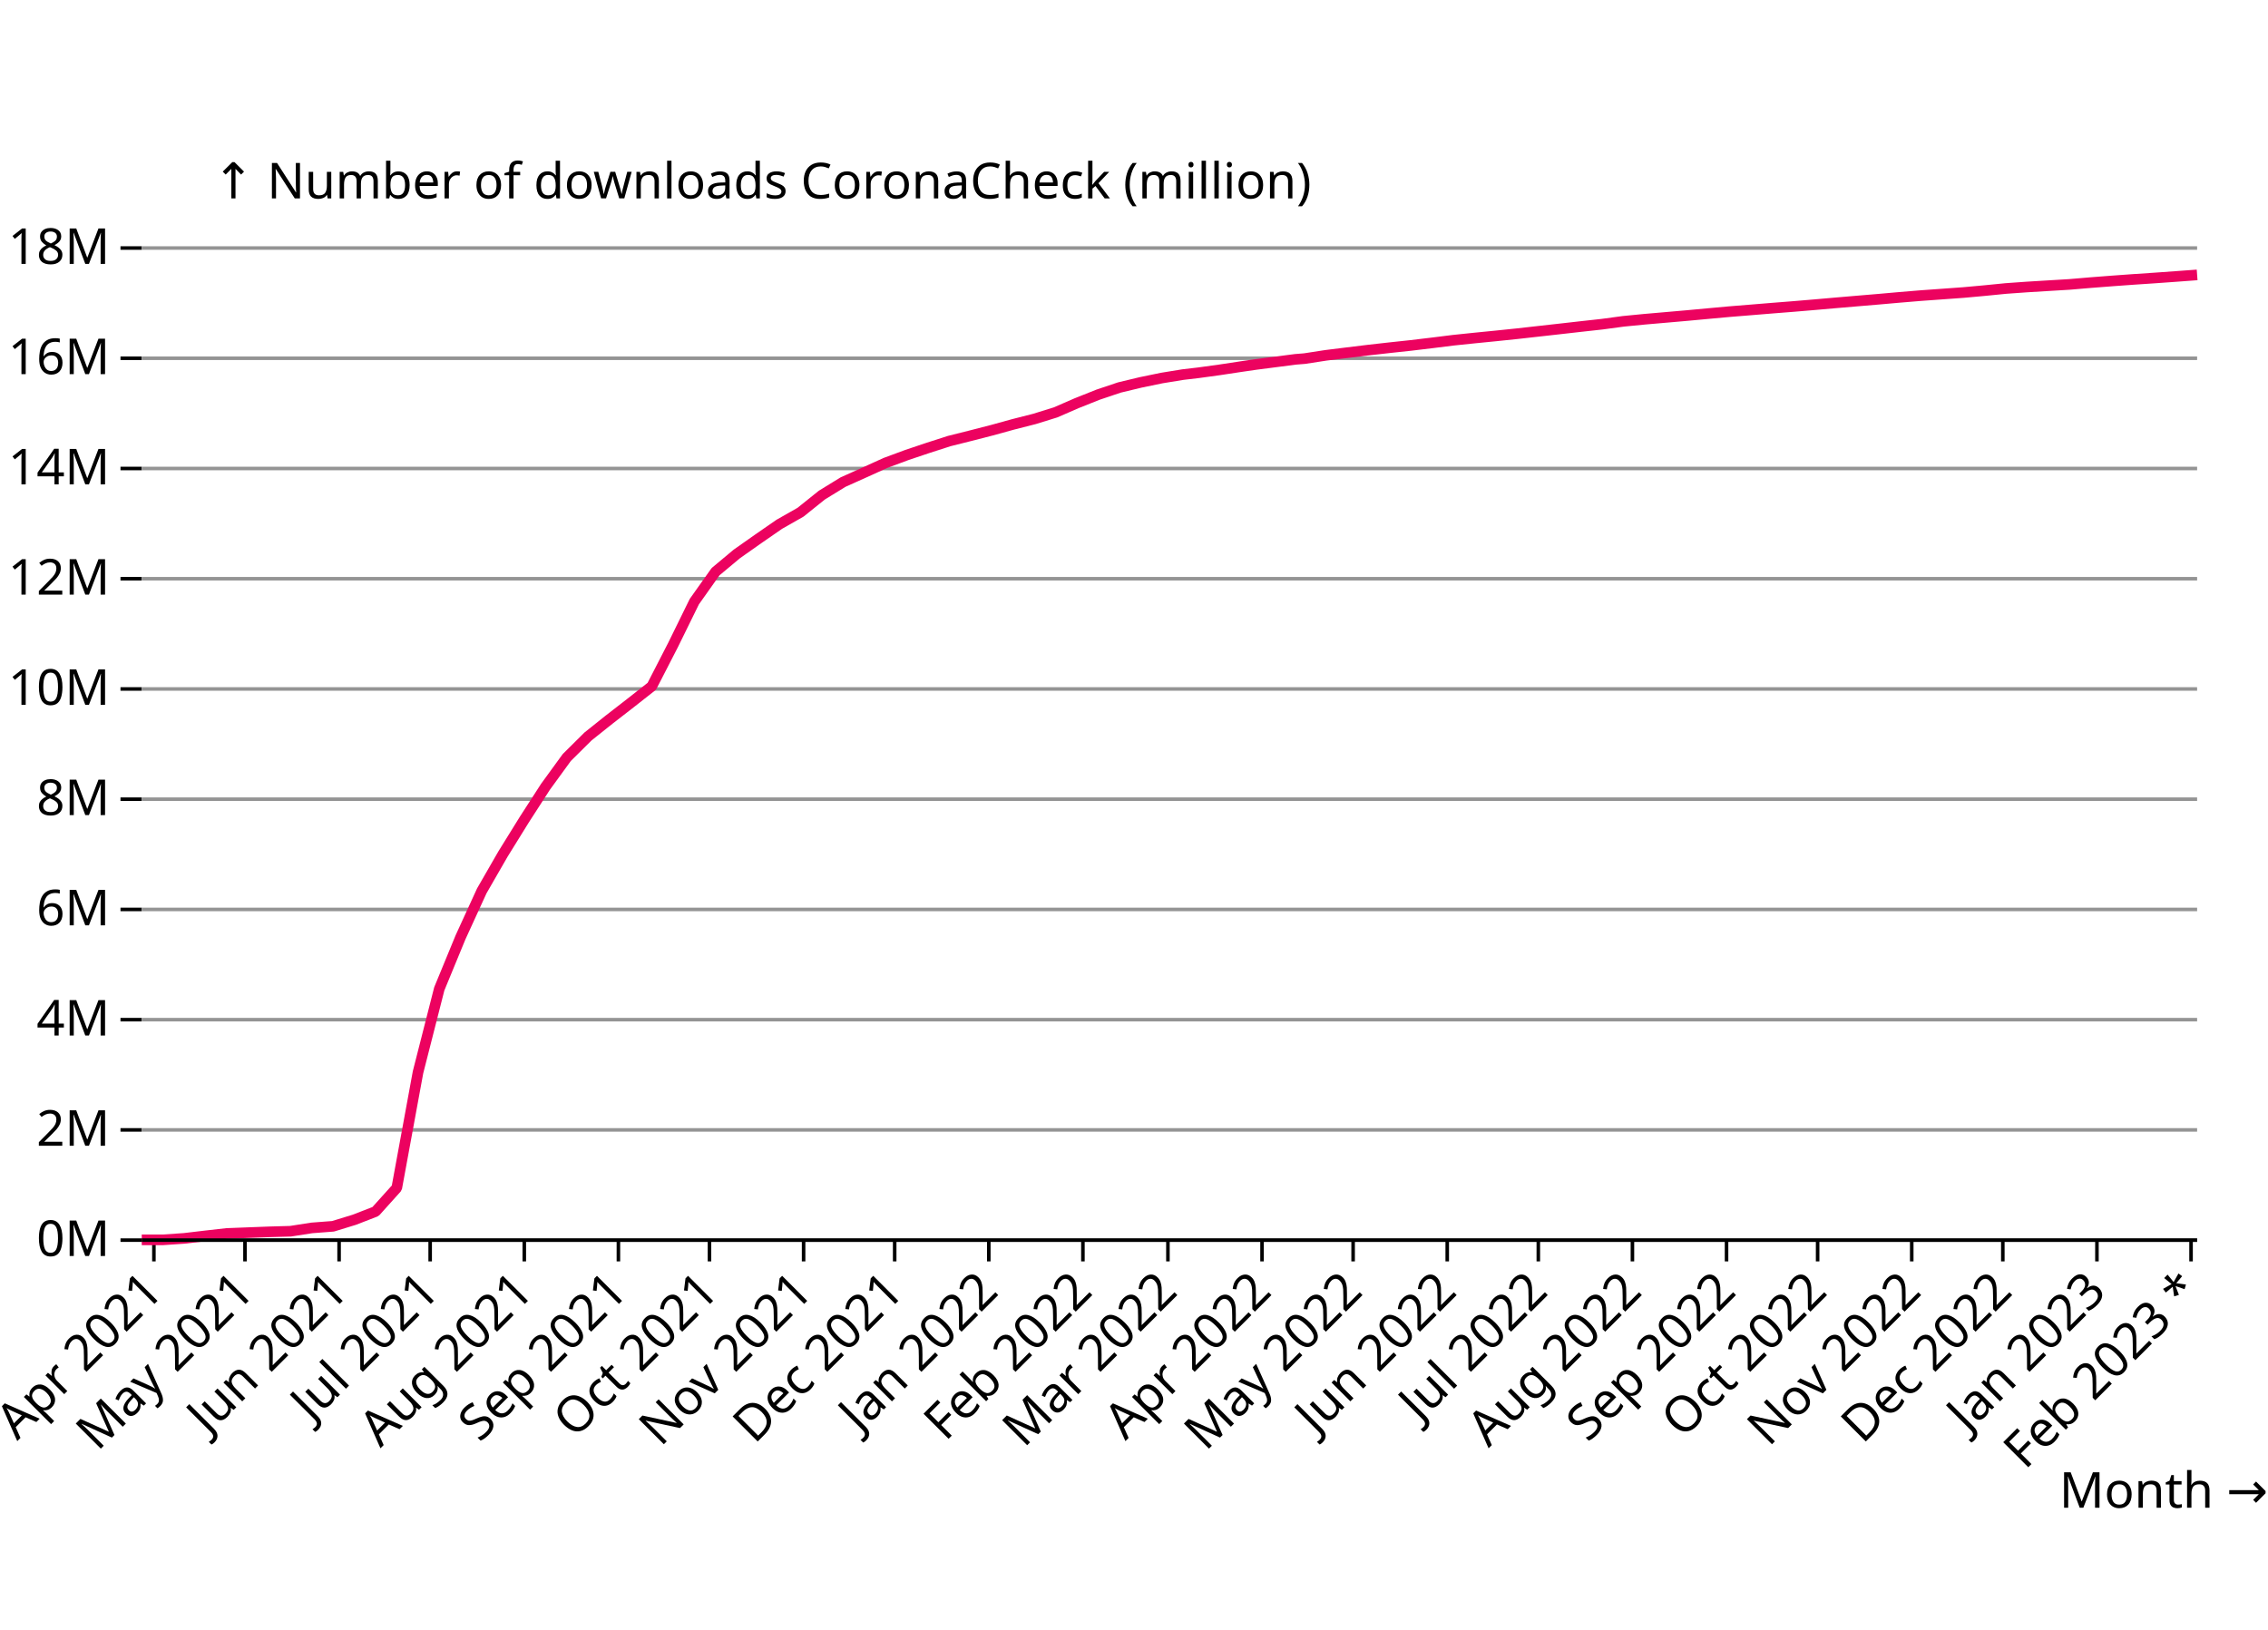
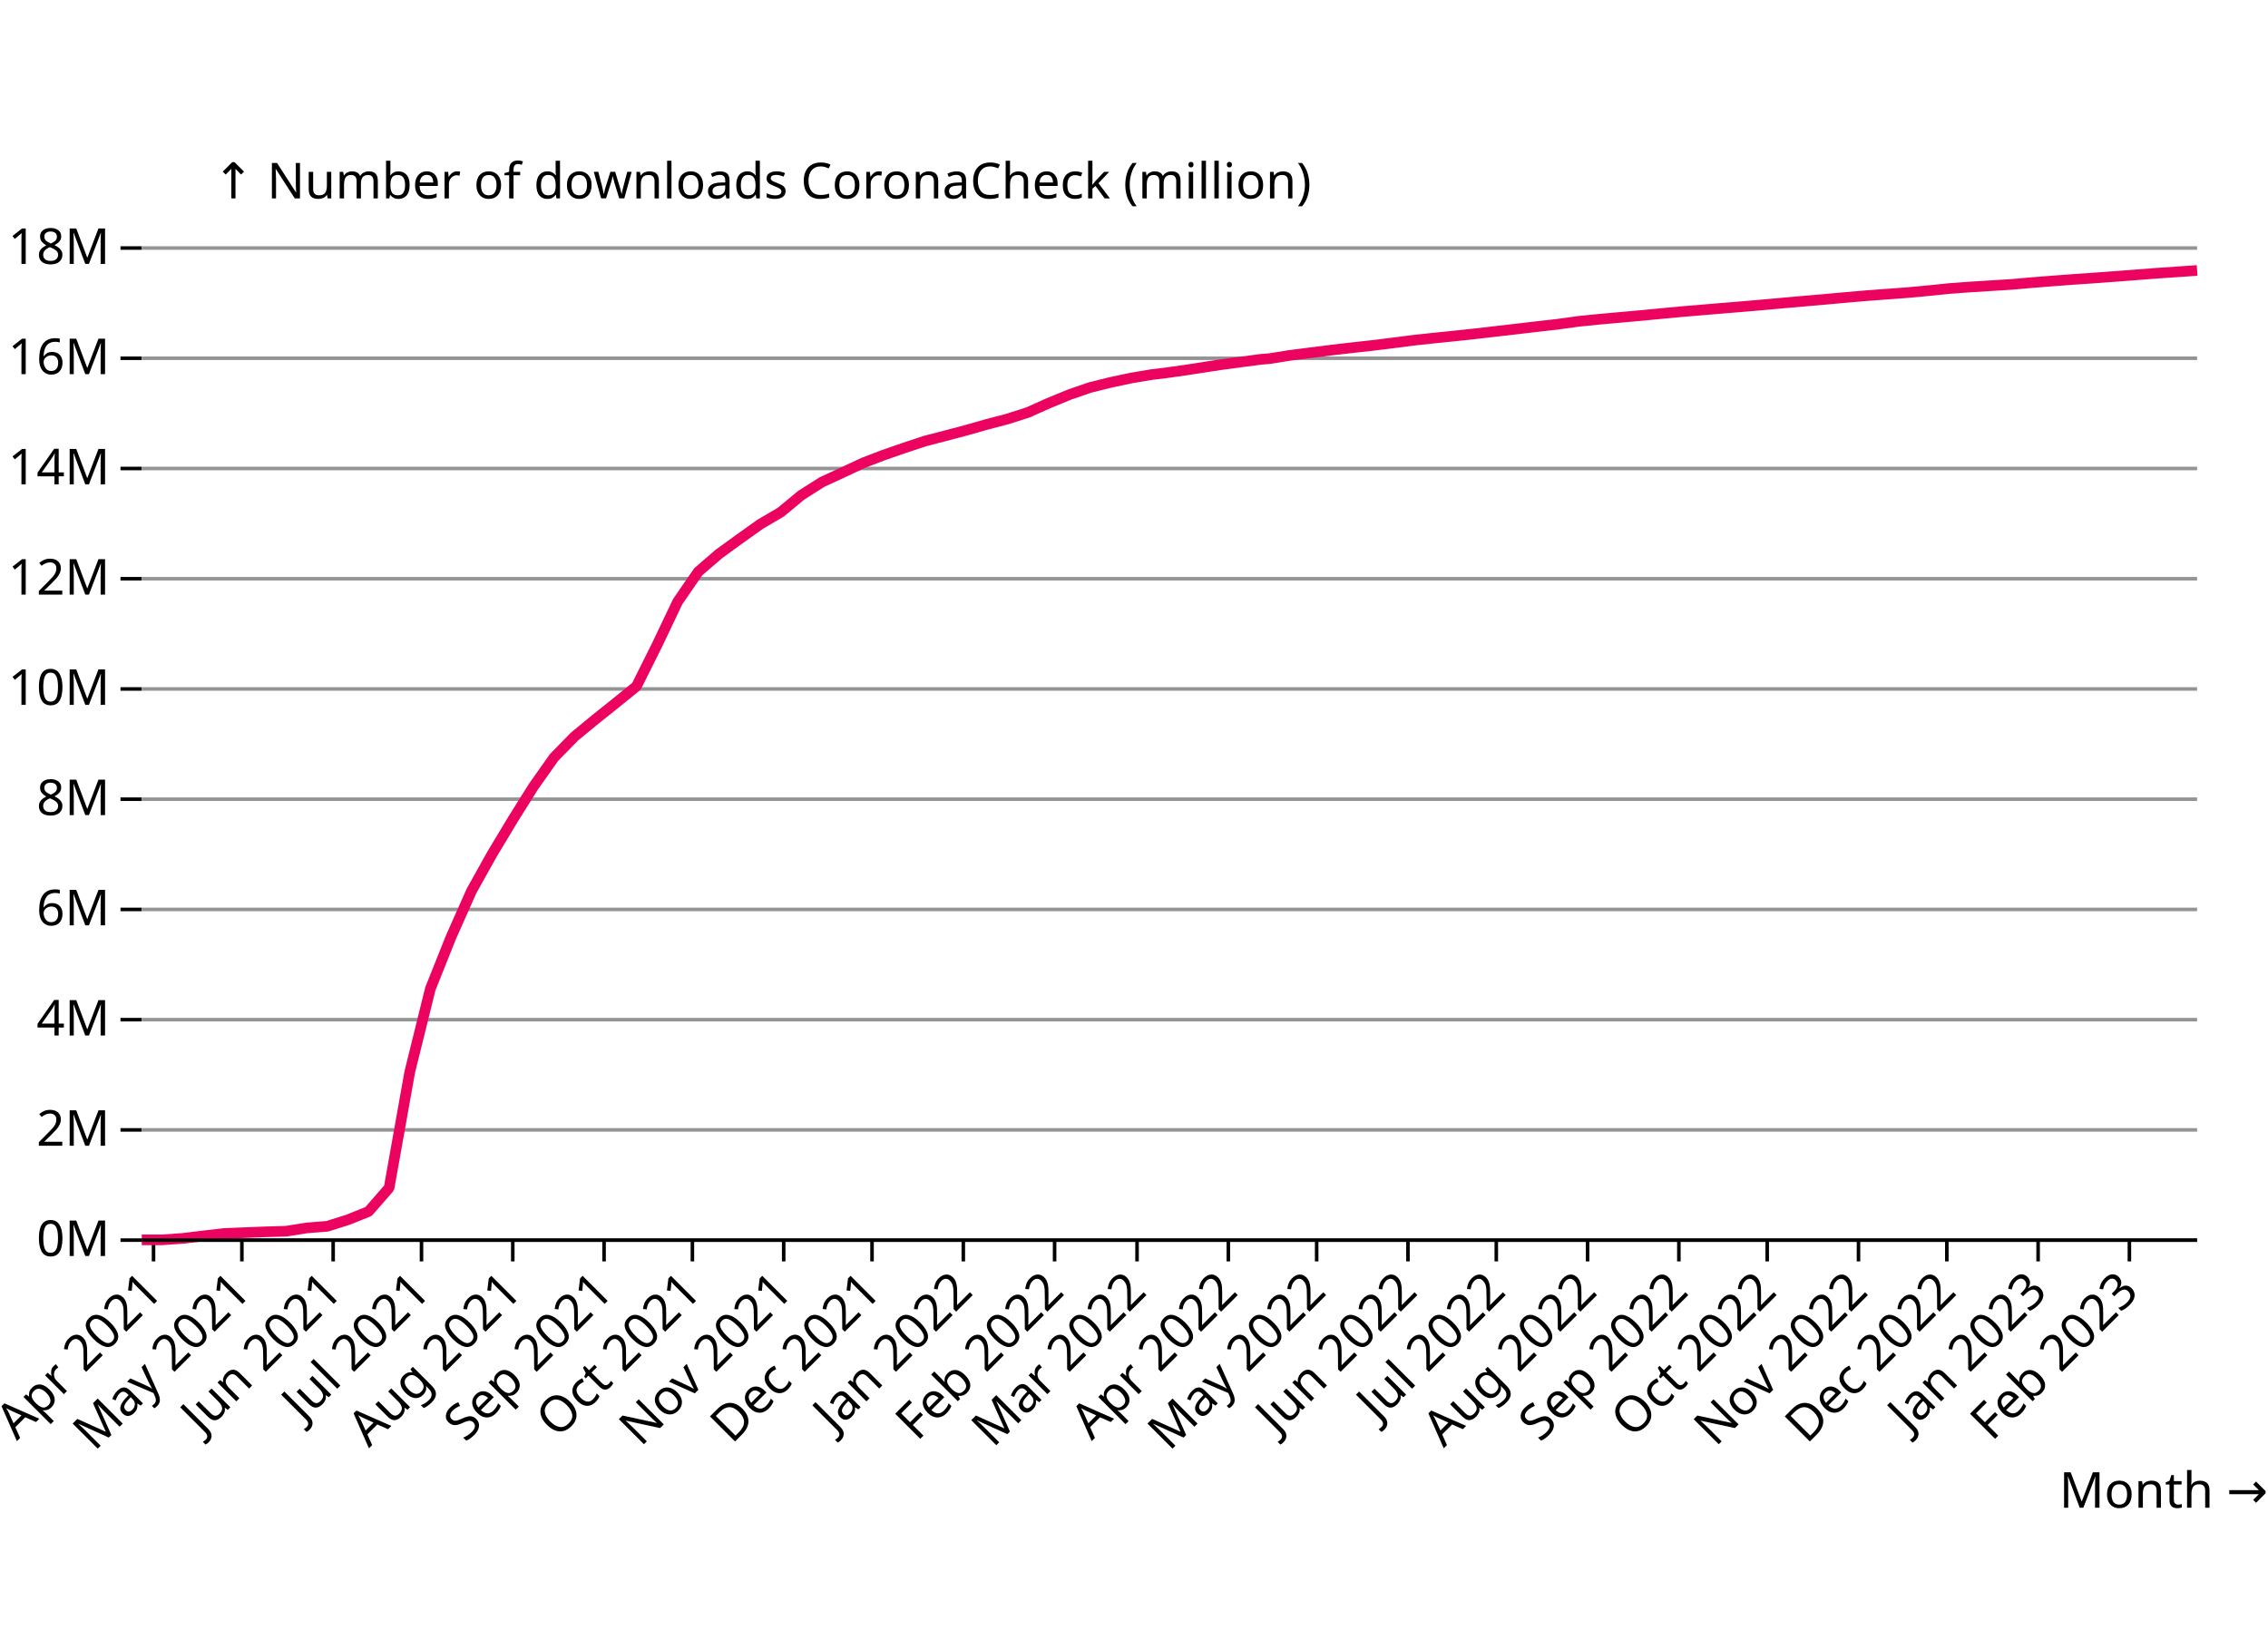
<svg xmlns="http://www.w3.org/2000/svg" class="plot" fill="currentColor" text-anchor="middle" width="640" height="460" viewBox="0 0 640 400" style="font-family: 'RO Sans', sans-serif; font-size: 14px;">
  <style>
        line[stroke-opacity] {
            stroke-opacity: 1;
            stroke: #949494;
        }
</style>
  <g transform="translate(40,0)" fill="none" text-anchor="end">
    <g class="tick" opacity="1" transform="translate(0,320)">
      <line stroke="currentColor" x2="-6" />
      <line stroke="currentColor" x2="580" stroke-opacity="0.1" />
      <text fill="currentColor" x="-9" dy="0.32em">0M</text>
    </g>
    <g class="tick" opacity="1" transform="translate(0,288.8889)">
      <line stroke="currentColor" x2="-6" />
      <line stroke="currentColor" x2="580" stroke-opacity="0.1" />
      <text fill="currentColor" x="-9" dy="0.32em">2M</text>
    </g>
    <g class="tick" opacity="1" transform="translate(0,257.7778)">
      <line stroke="currentColor" x2="-6" />
      <line stroke="currentColor" x2="580" stroke-opacity="0.1" />
      <text fill="currentColor" x="-9" dy="0.32em">4M</text>
    </g>
    <g class="tick" opacity="1" transform="translate(0,226.6667)">
      <line stroke="currentColor" x2="-6" />
      <line stroke="currentColor" x2="580" stroke-opacity="0.1" />
      <text fill="currentColor" x="-9" dy="0.32em">6M</text>
    </g>
    <g class="tick" opacity="1" transform="translate(0,195.5556)">
      <line stroke="currentColor" x2="-6" />
      <line stroke="currentColor" x2="580" stroke-opacity="0.1" />
      <text fill="currentColor" x="-9" dy="0.32em">8M</text>
    </g>
    <g class="tick" opacity="1" transform="translate(0,164.4444)">
      <line stroke="currentColor" x2="-6" />
      <line stroke="currentColor" x2="580" stroke-opacity="0.1" />
      <text fill="currentColor" x="-9" dy="0.32em">10M</text>
    </g>
    <g class="tick" opacity="1" transform="translate(0,133.3333)">
      <line stroke="currentColor" x2="-6" />
      <line stroke="currentColor" x2="580" stroke-opacity="0.1" />
      <text fill="currentColor" x="-9" dy="0.32em">12M</text>
    </g>
    <g class="tick" opacity="1" transform="translate(0,102.2222)">
      <line stroke="currentColor" x2="-6" />
      <line stroke="currentColor" x2="580" stroke-opacity="0.1" />
      <text fill="currentColor" x="-9" dy="0.32em">14M</text>
    </g>
    <g class="tick" opacity="1" transform="translate(0,71.11111)">
      <line stroke="currentColor" x2="-6" />
      <line stroke="currentColor" x2="580" stroke-opacity="0.1" />
      <text fill="currentColor" x="-9" dy="0.32em">16M</text>
    </g>
    <g class="tick" opacity="1" transform="translate(0,40)">
      <line stroke="currentColor" x2="-6" />
      <line stroke="currentColor" x2="580" stroke-opacity="0.1" />
      <text fill="currentColor" x="-9" dy="0.32em">18M</text>
    </g>
    <text fill="currentColor" transform="translate(20,40)" dy="-1em" text-anchor="start">↑ Number of downloads CoronaCheck (million)</text>
  </g>
  <g transform="translate(0,320)" fill="none" text-anchor="middle">
-     <g class="tick" opacity="1" transform="translate(43.42688,0)">
+     <g class="tick" opacity="1" transform="translate(43.32378,0)">
      <line stroke="currentColor" y2="6" />
      <text fill="currentColor" dy="0.32em" transform="translate(0, 11.82843) rotate(-45)" text-anchor="end">Apr 2021</text>
    </g>
-     <g class="tick" opacity="1" transform="translate(69.12851,0)">
+     <g class="tick" opacity="1" transform="translate(68.25215,0)">
      <line stroke="currentColor" y2="6" />
      <text fill="currentColor" dy="0.32em" transform="translate(0, 11.82843) rotate(-45)" text-anchor="end">May 2021</text>
    </g>
-     <g class="tick" opacity="1" transform="translate(95.68685,0)">
+     <g class="tick" opacity="1" transform="translate(94.01146,0)">
      <line stroke="currentColor" y2="6" />
      <text fill="currentColor" dy="0.32em" transform="translate(0, 11.82843) rotate(-45)" text-anchor="end">Jun 2021</text>
    </g>
-     <g class="tick" opacity="1" transform="translate(121.3885,0)">
+     <g class="tick" opacity="1" transform="translate(118.9398,0)">
      <line stroke="currentColor" y2="6" />
      <text fill="currentColor" dy="0.32em" transform="translate(0, 11.82843) rotate(-45)" text-anchor="end">Jul 2021</text>
    </g>
-     <g class="tick" opacity="1" transform="translate(147.9468,0)">
+     <g class="tick" opacity="1" transform="translate(144.6991,0)">
      <line stroke="currentColor" y2="6" />
      <text fill="currentColor" dy="0.32em" transform="translate(0, 11.82843) rotate(-45)" text-anchor="end">Aug 2021</text>
    </g>
-     <g class="tick" opacity="1" transform="translate(174.5052,0)">
+     <g class="tick" opacity="1" transform="translate(170.4585,0)">
      <line stroke="currentColor" y2="6" />
      <text fill="currentColor" dy="0.32em" transform="translate(0, 11.82843) rotate(-45)" text-anchor="end">Sep 2021</text>
    </g>
-     <g class="tick" opacity="1" transform="translate(200.2068,0)">
+     <g class="tick" opacity="1" transform="translate(195.3868,0)">
      <line stroke="currentColor" y2="6" />
      <text fill="currentColor" dy="0.32em" transform="translate(0, 11.82843) rotate(-45)" text-anchor="end">Oct 2021</text>
    </g>
-     <g class="tick" opacity="1" transform="translate(226.7651,0)">
+     <g class="tick" opacity="1" transform="translate(221.1461,0)">
      <line stroke="currentColor" y2="6" />
      <text fill="currentColor" dy="0.32em" transform="translate(0, 11.82843) rotate(-45)" text-anchor="end">Nov 2021</text>
    </g>
-     <g class="tick" opacity="1" transform="translate(252.4668,0)">
+     <g class="tick" opacity="1" transform="translate(246.0745,0)">
      <line stroke="currentColor" y2="6" />
      <text fill="currentColor" dy="0.32em" transform="translate(0, 11.82843) rotate(-45)" text-anchor="end">Dec 2021</text>
    </g>
-     <g class="tick" opacity="1" transform="translate(279.0251,0)">
+     <g class="tick" opacity="1" transform="translate(271.8338,0)">
      <line stroke="currentColor" y2="6" />
      <text fill="currentColor" dy="0.32em" transform="translate(0, 11.82843) rotate(-45)" text-anchor="end">Jan 2022</text>
    </g>
-     <g class="tick" opacity="1" transform="translate(305.5835,0)">
+     <g class="tick" opacity="1" transform="translate(297.5931,0)">
      <line stroke="currentColor" y2="6" />
      <text fill="currentColor" dy="0.32em" transform="translate(0, 11.82843) rotate(-45)" text-anchor="end">Feb 2022</text>
    </g>
-     <g class="tick" opacity="1" transform="translate(329.5716,0)">
+     <g class="tick" opacity="1" transform="translate(320.8596,0)">
      <line stroke="currentColor" y2="6" />
      <text fill="currentColor" dy="0.32em" transform="translate(0, 11.82843) rotate(-45)" text-anchor="end">Mar 2022</text>
    </g>
-     <g class="tick" opacity="1" transform="translate(356.13,0)">
+     <g class="tick" opacity="1" transform="translate(346.6189,0)">
      <line stroke="currentColor" y2="6" />
      <text fill="currentColor" dy="0.32em" transform="translate(0, 11.82843) rotate(-45)" text-anchor="end">Apr 2022</text>
    </g>
-     <g class="tick" opacity="1" transform="translate(381.8316,0)">
+     <g class="tick" opacity="1" transform="translate(371.5473,0)">
      <line stroke="currentColor" y2="6" />
      <text fill="currentColor" dy="0.32em" transform="translate(0, 11.82843) rotate(-45)" text-anchor="end">May 2022</text>
    </g>
-     <g class="tick" opacity="1" transform="translate(408.39,0)">
+     <g class="tick" opacity="1" transform="translate(397.3066,0)">
      <line stroke="currentColor" y2="6" />
      <text fill="currentColor" dy="0.32em" transform="translate(0, 11.82843) rotate(-45)" text-anchor="end">Jun 2022</text>
    </g>
-     <g class="tick" opacity="1" transform="translate(434.0916,0)">
+     <g class="tick" opacity="1" transform="translate(422.235,0)">
      <line stroke="currentColor" y2="6" />
      <text fill="currentColor" dy="0.32em" transform="translate(0, 11.82843) rotate(-45)" text-anchor="end">Jul 2022</text>
    </g>
-     <g class="tick" opacity="1" transform="translate(460.6499,0)">
+     <g class="tick" opacity="1" transform="translate(447.9943,0)">
      <line stroke="currentColor" y2="6" />
      <text fill="currentColor" dy="0.32em" transform="translate(0, 11.82843) rotate(-45)" text-anchor="end">Aug 2022</text>
    </g>
-     <g class="tick" opacity="1" transform="translate(487.2083,0)">
+     <g class="tick" opacity="1" transform="translate(473.7536,0)">
      <line stroke="currentColor" y2="6" />
      <text fill="currentColor" dy="0.32em" transform="translate(0, 11.82843) rotate(-45)" text-anchor="end">Sep 2022</text>
    </g>
-     <g class="tick" opacity="1" transform="translate(512.9099,0)">
+     <g class="tick" opacity="1" transform="translate(498.6819,0)">
      <line stroke="currentColor" y2="6" />
      <text fill="currentColor" dy="0.32em" transform="translate(0, 11.82843) rotate(-45)" text-anchor="end">Oct 2022</text>
    </g>
-     <g class="tick" opacity="1" transform="translate(539.4682,0)">
+     <g class="tick" opacity="1" transform="translate(524.4413,0)">
      <line stroke="currentColor" y2="6" />
      <text fill="currentColor" dy="0.32em" transform="translate(0, 11.82843) rotate(-45)" text-anchor="end">Nov 2022</text>
    </g>
-     <g class="tick" opacity="1" transform="translate(565.1699,0)">
+     <g class="tick" opacity="1" transform="translate(549.3696,0)">
      <line stroke="currentColor" y2="6" />
      <text fill="currentColor" dy="0.32em" transform="translate(0, 11.82843) rotate(-45)" text-anchor="end">Dec 2022</text>
    </g>
-     <g class="tick" opacity="1" transform="translate(591.7282,0)">
+     <g class="tick" opacity="1" transform="translate(575.1289,0)">
      <line stroke="currentColor" y2="6" />
      <text fill="currentColor" dy="0.32em" transform="translate(0, 11.82843) rotate(-45)" text-anchor="end">Jan 2023</text>
    </g>
-     <g class="tick" opacity="1" transform="translate(618.2866,0)">
+     <g class="tick" opacity="1" transform="translate(600.8883,0)">
      <line stroke="currentColor" y2="6" />
-       <text fill="currentColor" dy="0.32em" transform="translate(0, 11.82843) rotate(-45)" text-anchor="end">Feb 2023 *</text>
+       <text fill="currentColor" dy="0.32em" transform="translate(0, 11.82843) rotate(-45)" text-anchor="end">Feb 2023</text>
    </g>
    <text fill="currentColor" transform="translate(640,80)" dy="-0.32em" text-anchor="end">Month →</text>
  </g>
  <g fill="none" stroke="#ec025f" stroke-width="3" stroke-miterlimit="1">
-     <path d="M40,319.923L45.997,319.914L51.994,319.505L57.991,318.793L63.988,318.12L69.985,317.889L75.982,317.659L81.979,317.489L87.976,316.554L93.973,316.096L99.97,314.256L105.968,311.932L111.965,305.265L117.962,272.614L123.959,249.082L129.956,234.526L135.953,221.424L141.95,211.008L147.947,201.329L153.944,192.031L159.941,183.789L165.938,177.844L171.935,173.061L177.932,168.409L183.929,163.693L189.926,152.027L195.923,139.805L201.92,131.347L207.917,126.34L213.914,122.117L219.911,117.967L225.908,114.558L231.905,109.743L237.903,106.057L243.9,103.363L249.897,100.639L255.894,98.417L261.891,96.4L267.888,94.472L273.885,92.968L279.882,91.428L285.879,89.773L291.876,88.246L297.873,86.385L303.87,83.774L309.867,81.385L309.867,81.385L315.864,79.368L321.861,77.927L327.858,76.688L333.855,75.714L338.139,75.212L344.136,74.388L350.133,73.478L354.417,72.858L365.554,71.417L368.124,71.21L374.121,70.286L380.118,69.542L386.115,68.81L392.112,68.133L398.109,67.49L404.106,66.773L410.103,66.024L416.1,65.4L422.097,64.805L428.095,64.183L434.092,63.509L440.089,62.837L446.086,62.157L452.083,61.496L458.08,60.686L464.077,60.1L470.074,59.58L476.071,59.057L482.068,58.5L488.065,57.952L494.062,57.466L500.059,56.974L506.056,56.501L512.053,55.996L518.05,55.471L524.047,54.959L530.044,54.455L536.041,53.924L542.038,53.427L548.035,52.996L554.032,52.562L560.03,52.016L566.027,51.421L572.024,50.994L578.021,50.629L584.018,50.267L590.015,49.756L596.012,49.293L602.009,48.858L608.006,48.457L614.003,48.03L620,47.585" />
+     <path d="M40,319.923L45.817,319.914L51.633,319.505L57.45,318.793L63.266,318.12L69.083,317.889L74.9,317.659L80.716,317.489L86.533,316.554L92.35,316.096L98.166,314.256L103.983,311.932L109.799,305.265L115.616,272.614L121.433,249.082L127.249,234.526L133.066,221.424L138.883,211.008L144.699,201.329L150.516,192.031L156.332,183.789L162.149,177.844L167.966,173.061L173.782,168.409L179.599,163.693L185.415,152.027L191.232,139.805L197.049,131.347L202.865,126.34L208.682,122.117L214.499,117.967L220.315,114.558L226.132,109.743L231.948,106.057L237.765,103.363L243.582,100.639L249.398,98.417L255.215,96.4L261.032,94.472L266.848,92.968L272.665,91.428L278.481,89.773L284.298,88.246L290.115,86.385L295.931,83.774L301.748,81.385L301.748,81.385L307.564,79.368L313.381,77.927L319.198,76.688L325.014,75.714L329.169,75.212L334.986,74.388L340.802,73.478L344.957,72.858L355.759,71.417L358.252,71.21L364.069,70.286L369.885,69.542L375.702,68.81L381.519,68.133L387.335,67.49L393.152,66.773L398.968,66.024L404.785,65.4L410.602,64.805L416.418,64.183L422.235,63.509L428.052,62.837L433.868,62.157L439.685,61.496L445.501,60.686L451.318,60.1L457.135,59.58L462.951,59.057L468.768,58.5L474.585,57.952L480.401,57.466L486.218,56.974L492.034,56.501L497.851,55.996L503.668,55.471L509.484,54.959L515.301,54.455L521.117,53.924L526.934,53.427L532.751,52.996L538.567,52.562L544.384,52.016L550.201,51.421L556.017,50.994L561.834,50.629L567.65,50.267L573.467,49.756L579.284,49.293L585.1,48.858L590.917,48.457L596.734,48.03L602.55,47.585L608.367,47.133L614.183,46.73L620,46.334" />
  </g>
  <g stroke="currentColor">
    <line x1="40" x2="620" y1="320" y2="320" />
  </g>
</svg>
